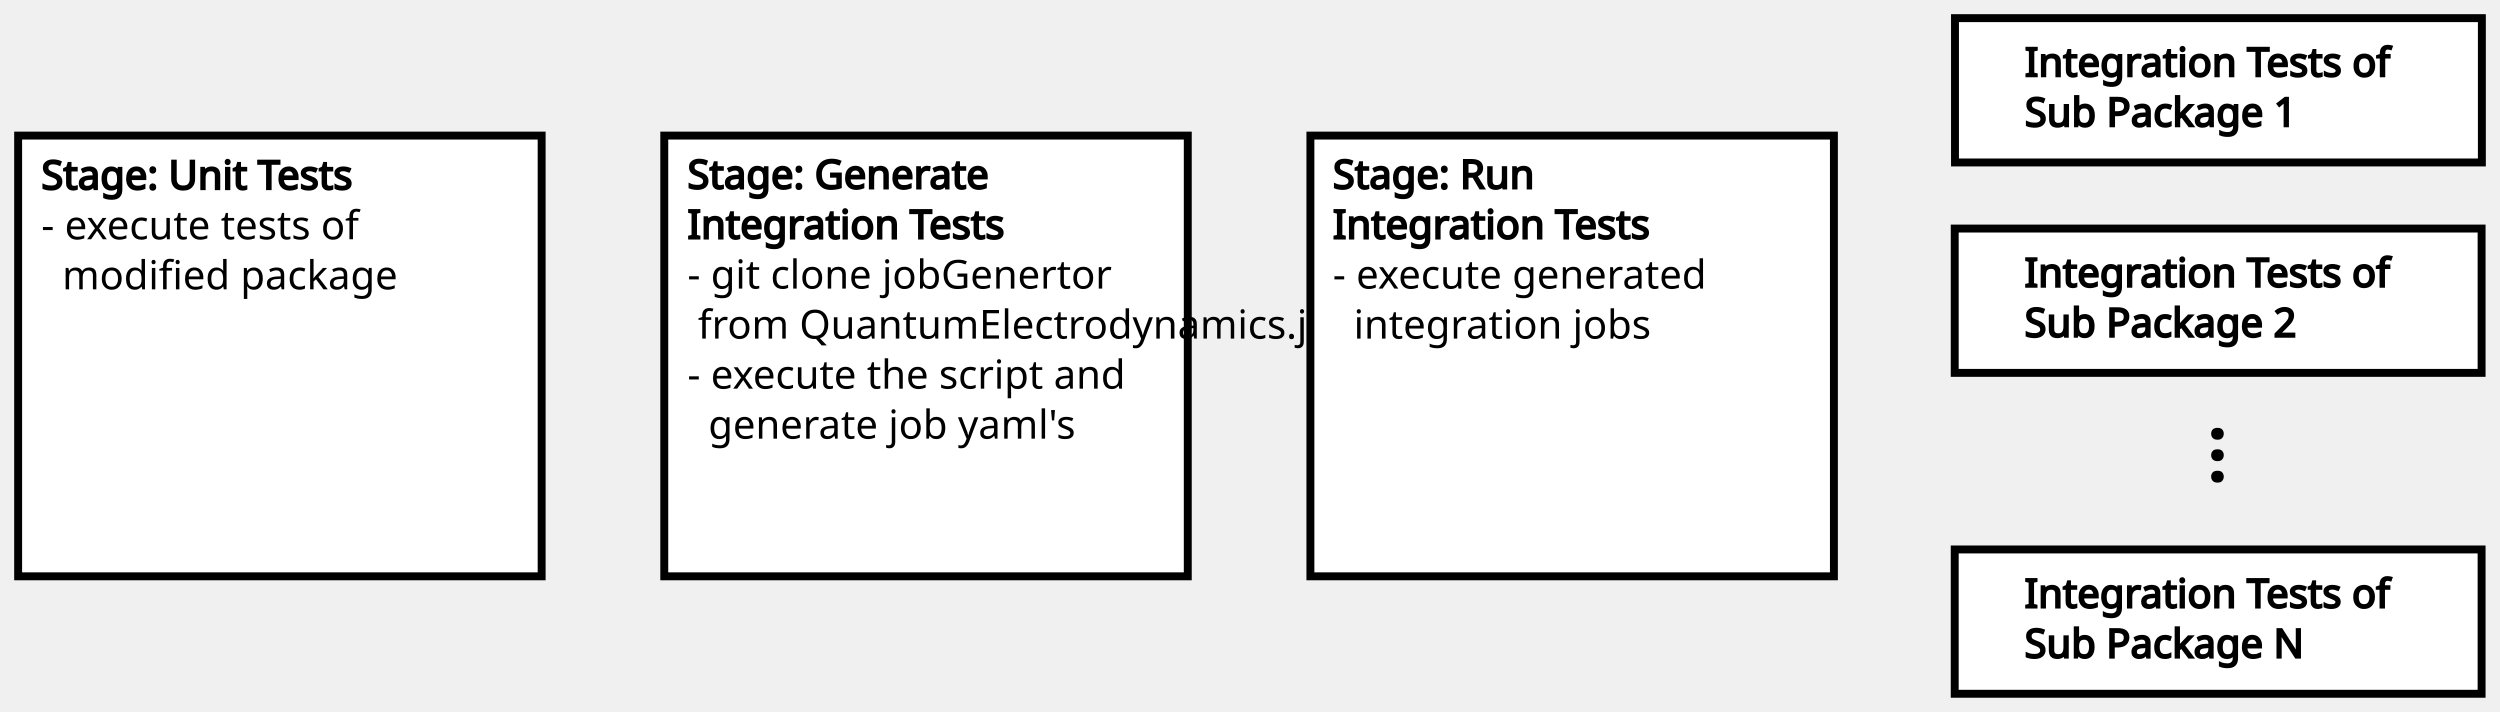
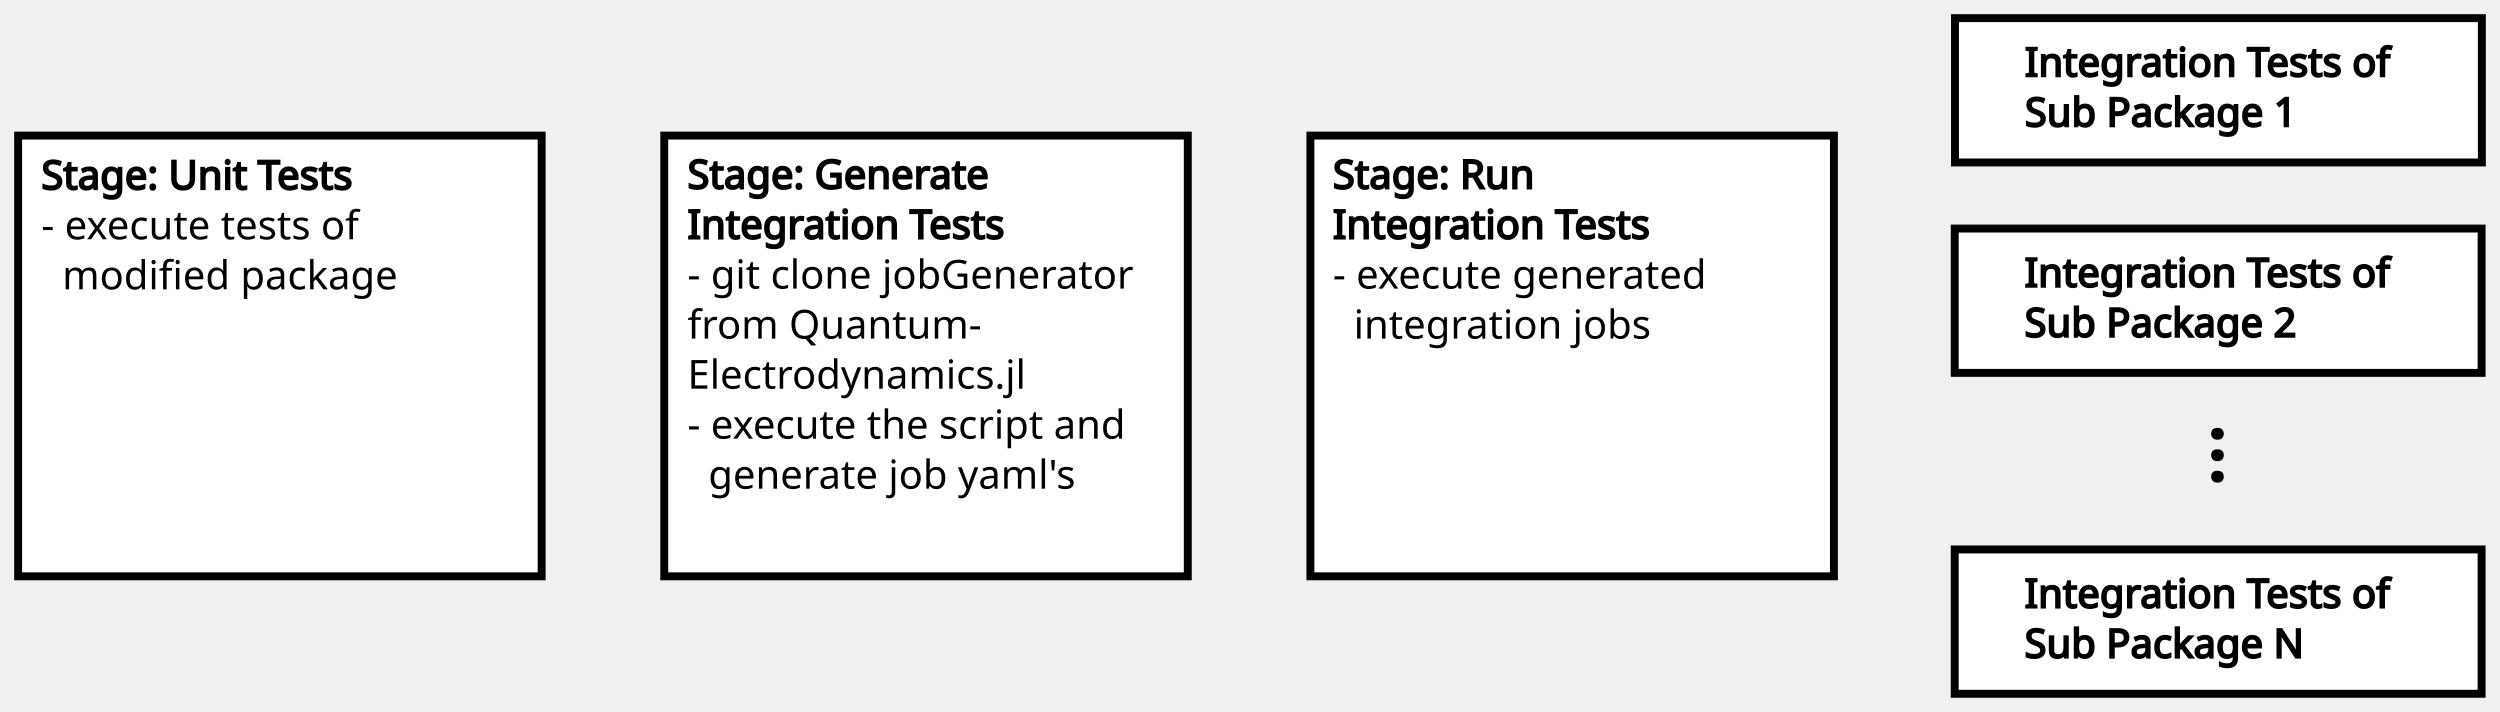
<svg xmlns="http://www.w3.org/2000/svg" width="352.582mm" height="100.403mm" viewBox="0 0 352.582 100.403" version="1.1" id="svg5">
  <defs id="defs2" />
  <g id="layer1" transform="translate(0.7277958,12.92503)">
    <g id="g71219" transform="translate(0,2.932502)">
      <rect style="fill:#ffffff;fill-opacity:1;stroke:#000000;stroke-width:1.117;stroke-miterlimit:4;stroke-dasharray:none;stroke-opacity:1" id="rect846" width="73.831" height="62.157" x="1.831" y="3.265" />
      <text xml:space="preserve" style="font-size:5.644px;line-height:125%;font-family:Sans;letter-spacing:0px;word-spacing:0px;fill:#000000;fill-opacity:1;stroke:#000000;stroke-width:0.265px;stroke-linecap:butt;stroke-linejoin:miter;stroke-opacity:1" x="5.109" y="10.832" id="text3204">
        <tspan style="fill:#000000;fill-opacity:1;stroke-width:0.265px" x="5.109" y="10.832" id="tspan31985">Stage: Unit Tests</tspan>
        <tspan style="fill:#000000;fill-opacity:1;stroke:none;stroke-width:0.265px" x="5.109" y="17.887" id="tspan16446">- execute tests of </tspan>
        <tspan style="fill:#000000;fill-opacity:1;stroke:none;stroke-width:0.265px" x="5.109" y="24.943" id="tspan29952">  modified package</tspan>
      </text>
    </g>
    <g id="g71229" transform="translate(0.725634,2.932502)">
      <rect style="fill:#ffffff;fill-opacity:1;stroke:#000000;stroke-width:1.117;stroke-miterlimit:4;stroke-dasharray:none;stroke-opacity:1" id="rect846-6" width="73.831" height="62.157" x="92.231" y="3.265" />
      <text xml:space="preserve" style="font-size:5.644px;line-height:125%;font-family:Sans;letter-spacing:0px;word-spacing:0px;fill:#000000;fill-opacity:1;stroke:#000000;stroke-width:0.265px;stroke-linecap:butt;stroke-linejoin:miter;stroke-opacity:1" x="95.509" y="10.732" id="text3204-7">
        <tspan style="fill:#000000;fill-opacity:1;stroke-width:0.265px" x="95.509" y="10.732" id="tspan31985-5">Stage: Generate </tspan>
        <tspan style="fill:#000000;fill-opacity:1;stroke-width:0.265px" x="95.509" y="17.788" id="tspan34619">Integration Tests</tspan>
-         <tspan style="fill:#000000;fill-opacity:1;stroke:none;stroke-width:0.265px" x="95.509" y="24.844" id="tspan29952-5">- git clone jobGenertor </tspan>
-         <tspan style="fill:#000000;fill-opacity:1;stroke:none;stroke-width:0.265px" x="95.509" y="31.899" id="tspan36719"> from QuantumElectrodynamics.jl</tspan>
-         <tspan style="fill:#000000;fill-opacity:1;stroke:none;stroke-width:0.265px" x="95.509" y="38.955" id="tspan36725">- execute the script and </tspan>
-         <tspan style="fill:#000000;fill-opacity:1;stroke:none;stroke-width:0.265px" x="95.509" y="46.01" id="tspan36727">  generate job yaml's</tspan>
+         <tspan style="fill:#000000;fill-opacity:1;stroke:none;stroke-width:0.265px" x="95.509" y="24.844" id="tspan29952-5">- git clone jobGenerator</tspan>
+         <tspan style="fill:#000000;fill-opacity:1;stroke:none;stroke-width:0.265px" x="95.509" y="31.899" id="tspan36719">from Quantum-</tspan>
+         <tspan style="fill:#000000;fill-opacity:1;stroke:none;stroke-width:0.265px" x="95.509" y="38.955" id="tspan2">Electrodynamics.jl</tspan>
+         <tspan style="fill:#000000;fill-opacity:1;stroke:none;stroke-width:0.265px" x="95.509" y="46.01" id="tspan36725">- execute the script and </tspan>
+         <tspan style="fill:#000000;fill-opacity:1;stroke:none;stroke-width:0.265px" x="95.509" y="53.066" id="tspan36727">  generate job yaml's</tspan>
      </text>
    </g>
    <g id="g71237" transform="translate(1.451252,2.932502)">
      <rect style="fill:#ffffff;fill-opacity:1;stroke:#000000;stroke-width:1.117;stroke-miterlimit:4;stroke-dasharray:none;stroke-opacity:1" id="rect846-6-6" width="73.831" height="62.157" x="182.631" y="3.265" />
      <text xml:space="preserve" style="font-size:5.644px;line-height:125%;font-family:Sans;letter-spacing:0px;word-spacing:0px;fill:#000000;fill-opacity:1;stroke:#000000;stroke-width:0.265px;stroke-linecap:butt;stroke-linejoin:miter;stroke-opacity:1" x="185.802" y="10.732" id="text3204-7-2">
        <tspan style="fill:#000000;fill-opacity:1;stroke-width:0.265px" x="185.802" y="10.732" id="tspan31985-5-9">Stage: Run </tspan>
        <tspan style="fill:#000000;fill-opacity:1;stroke-width:0.265px" x="185.802" y="17.788" id="tspan34619-1">Integration Tests</tspan>
        <tspan style="fill:#000000;fill-opacity:1;stroke:none;stroke-width:0.265px" x="185.802" y="24.844" id="tspan36727-9">- execute generated </tspan>
        <tspan style="fill:#000000;fill-opacity:1;stroke:none;stroke-width:0.265px" x="185.802" y="31.899" id="tspan43793">  integration jobs</tspan>
      </text>
    </g>
    <g id="g71212" transform="translate(-16.70468,-0.833289)">
      <g id="g71181">
        <rect style="fill:#ffffff;fill-opacity:1;stroke:#000000;stroke-width:1.117;stroke-miterlimit:4;stroke-dasharray:none;stroke-opacity:1" id="rect846-6-6-3" width="74.307" height="20.354" x="291.694" y="-9.533" />
        <text xml:space="preserve" style="font-size:5.644px;line-height:125%;font-family:Sans;letter-spacing:0px;word-spacing:0px;fill:#000000;fill-opacity:1;stroke:#000000;stroke-width:0.265px;stroke-linecap:butt;stroke-linejoin:miter;stroke-opacity:1" x="301.547" y="-1.327" id="text3204-7-2-6">
          <tspan style="fill:#000000;fill-opacity:1;stroke-width:0.265px" x="301.547" y="-1.327" id="tspan34619-1-6">Integration Tests of </tspan>
          <tspan style="fill:#000000;fill-opacity:1;stroke:#000000;stroke-width:0.265px" x="301.547" y="5.729" id="tspan43793-6">Sub Package 1</tspan>
        </text>
      </g>
      <g id="g71187" transform="translate(-0.03777174)">
        <rect style="fill:#ffffff;fill-opacity:1;stroke:#000000;stroke-width:1.117;stroke-miterlimit:4;stroke-dasharray:none;stroke-opacity:1" id="rect846-6-6-3-1" width="74.307" height="20.354" x="291.694" y="20.142" />
        <text xml:space="preserve" style="font-size:5.644px;line-height:125%;font-family:Sans;letter-spacing:0px;word-spacing:0px;fill:#000000;fill-opacity:1;stroke:#000000;stroke-width:0.265px;stroke-linecap:butt;stroke-linejoin:miter;stroke-opacity:1" x="301.547" y="28.348" id="text3204-7-2-6-8">
          <tspan style="fill:#000000;fill-opacity:1;stroke-width:0.265px" x="301.547" y="28.348" id="tspan34619-1-6-7">Integration Tests of </tspan>
          <tspan style="fill:#000000;fill-opacity:1;stroke:#000000;stroke-width:0.265px" x="301.547" y="35.404" id="tspan43793-6-9">Sub Package 2</tspan>
        </text>
      </g>
      <g id="g71193" transform="translate(-0.03777174)">
        <rect style="fill:#ffffff;fill-opacity:1;stroke:#000000;stroke-width:1.117;stroke-miterlimit:4;stroke-dasharray:none;stroke-opacity:1" id="rect846-6-6-3-2" width="74.307" height="20.354" x="291.694" y="65.399" />
        <text xml:space="preserve" style="font-size:5.644px;line-height:125%;font-family:Sans;letter-spacing:0px;word-spacing:0px;fill:#000000;fill-opacity:1;stroke:#000000;stroke-width:0.265px;stroke-linecap:butt;stroke-linejoin:miter;stroke-opacity:1" x="301.547" y="73.605" id="text3204-7-2-6-0">
          <tspan style="fill:#000000;fill-opacity:1;stroke-width:0.265px" x="301.547" y="73.605" id="tspan34619-1-6-2">Integration Tests of </tspan>
          <tspan style="fill:#000000;fill-opacity:1;stroke:#000000;stroke-width:0.265px" x="301.547" y="80.66" id="tspan43793-6-3">Sub Package N</tspan>
        </text>
      </g>
      <text xml:space="preserve" style="font-size:11.289px;line-height:125%;font-family:Sans;letter-spacing:0px;word-spacing:0px;fill:none;stroke:#000000;stroke-width:0.265px;stroke-linecap:butt;stroke-linejoin:miter;stroke-opacity:1" x="47.57" y="-328.109" id="text58969" transform="rotate(90)">
        <tspan id="tspan58967" style="font-size:11.289px;fill:#000000;fill-opacity:1;stroke-width:0.265px" x="47.57" y="-328.109">...</tspan>
      </text>
    </g>
  </g>
</svg>
